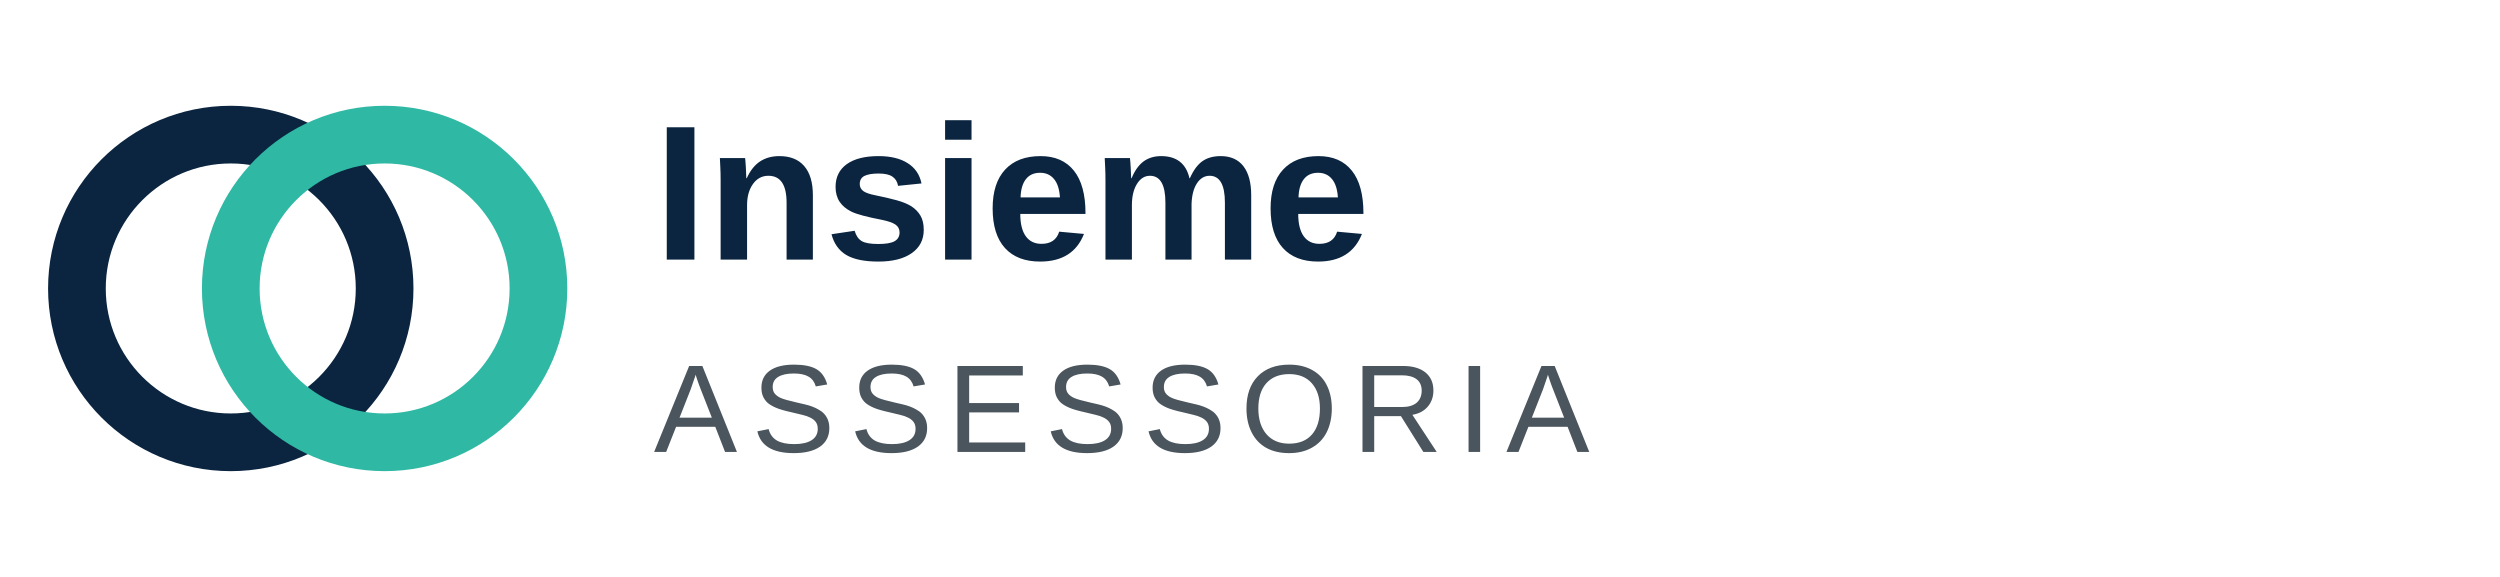
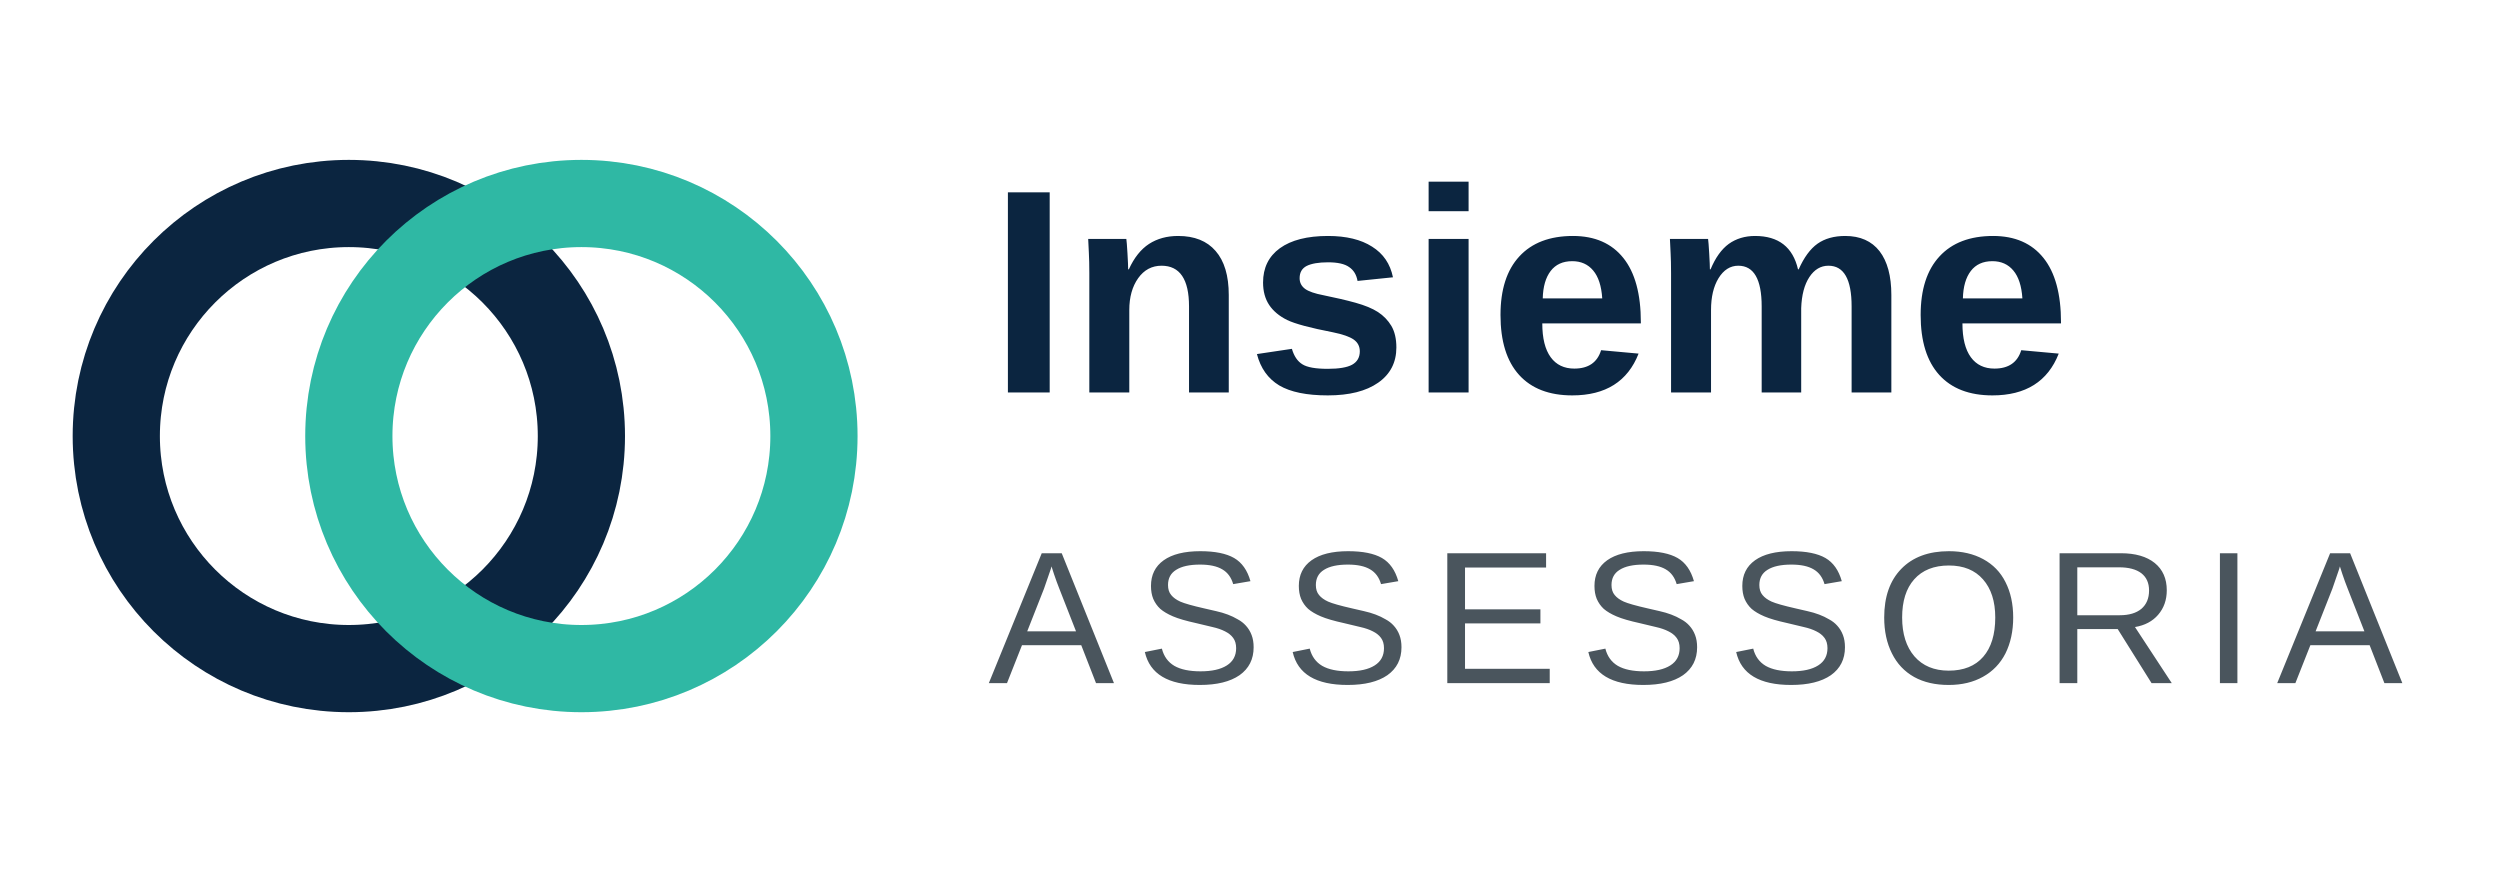
- <svg xmlns="http://www.w3.org/2000/svg" viewBox="0 0 260 60" role="img" aria-label="Insieme Assessoria">
+ <svg xmlns="http://www.w3.org/2000/svg" viewBox="0 0 172 60" role="img" aria-label="Insieme Assessoria">
  <g>
    <circle cx="24" cy="30" r="16" fill="none" stroke="#0b2540" stroke-width="6" />
    <circle cx="40" cy="30" r="16" fill="none" stroke="#2fb8a4" stroke-width="6" />
  </g>
  <text x="68" y="27" font-family="Segoe UI, Helvetica Neue, Arial, sans-serif" font-size="20" font-weight="700" fill="#0b2540">Insieme</text>
  <text x="68" y="47" font-family="Segoe UI, Helvetica Neue, Arial, sans-serif" font-size="13" font-weight="400" letter-spacing="1.5" fill="#4a555d">ASSESSORIA</text>
</svg>
